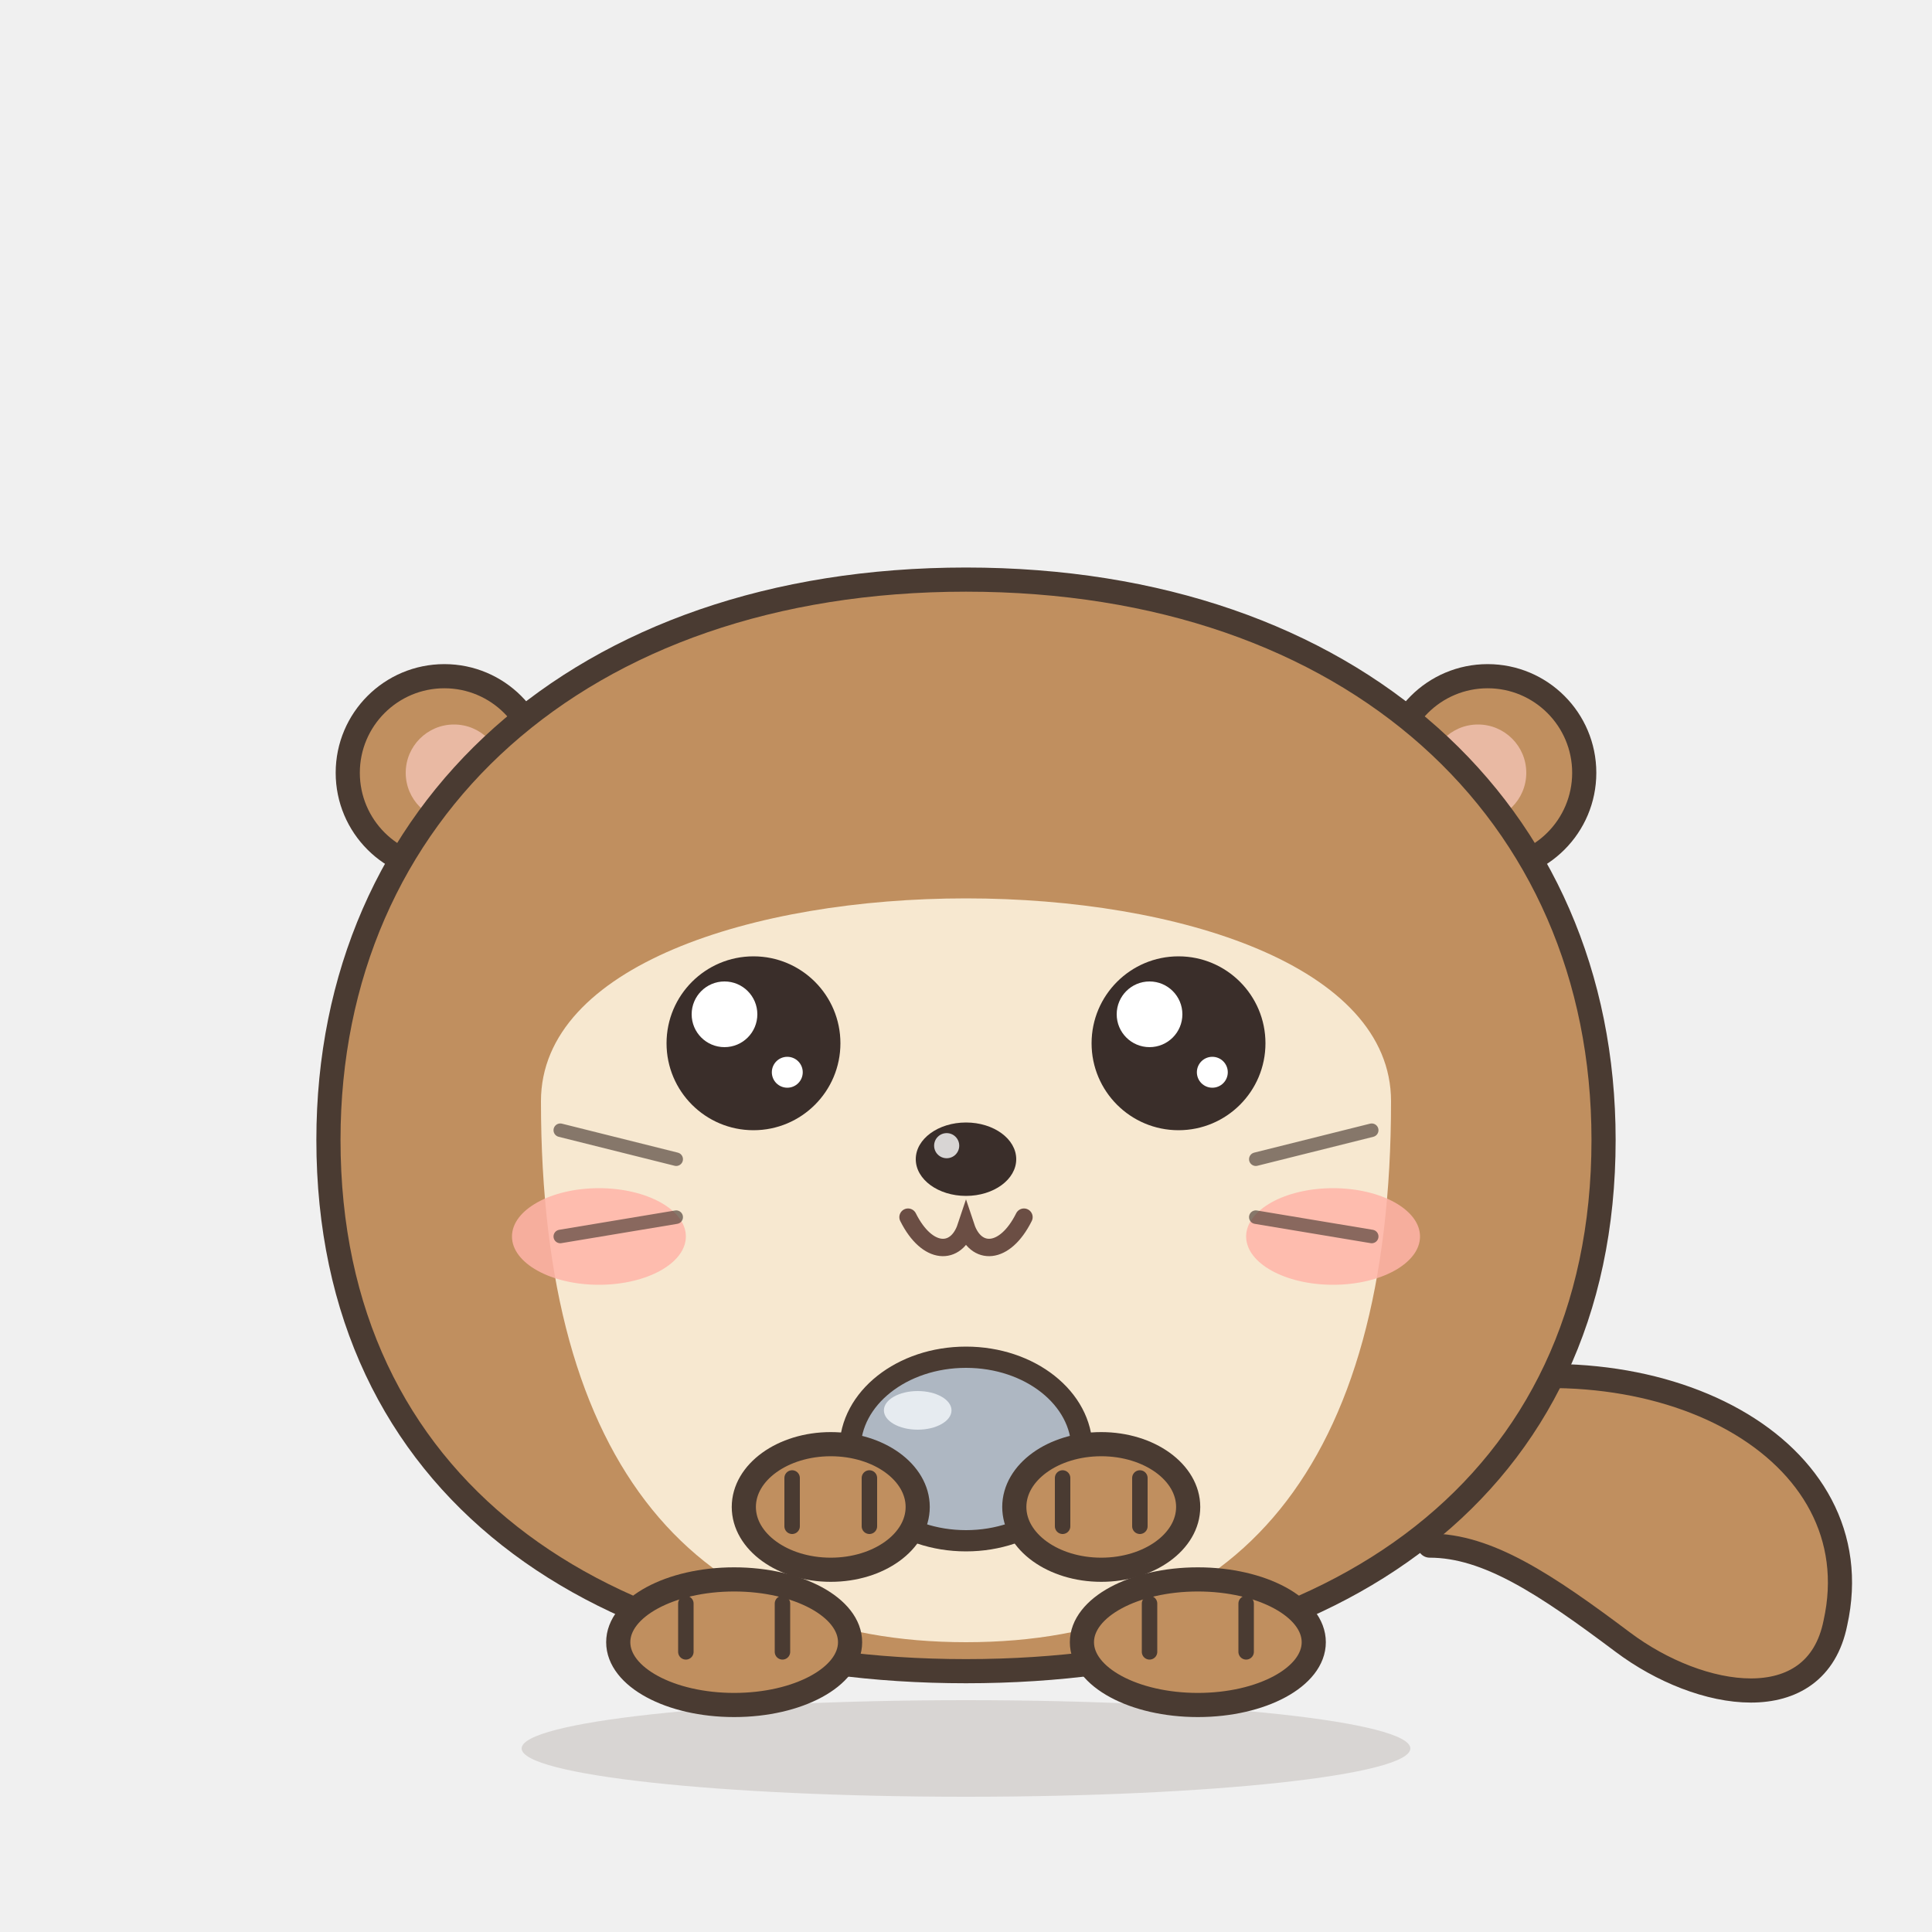
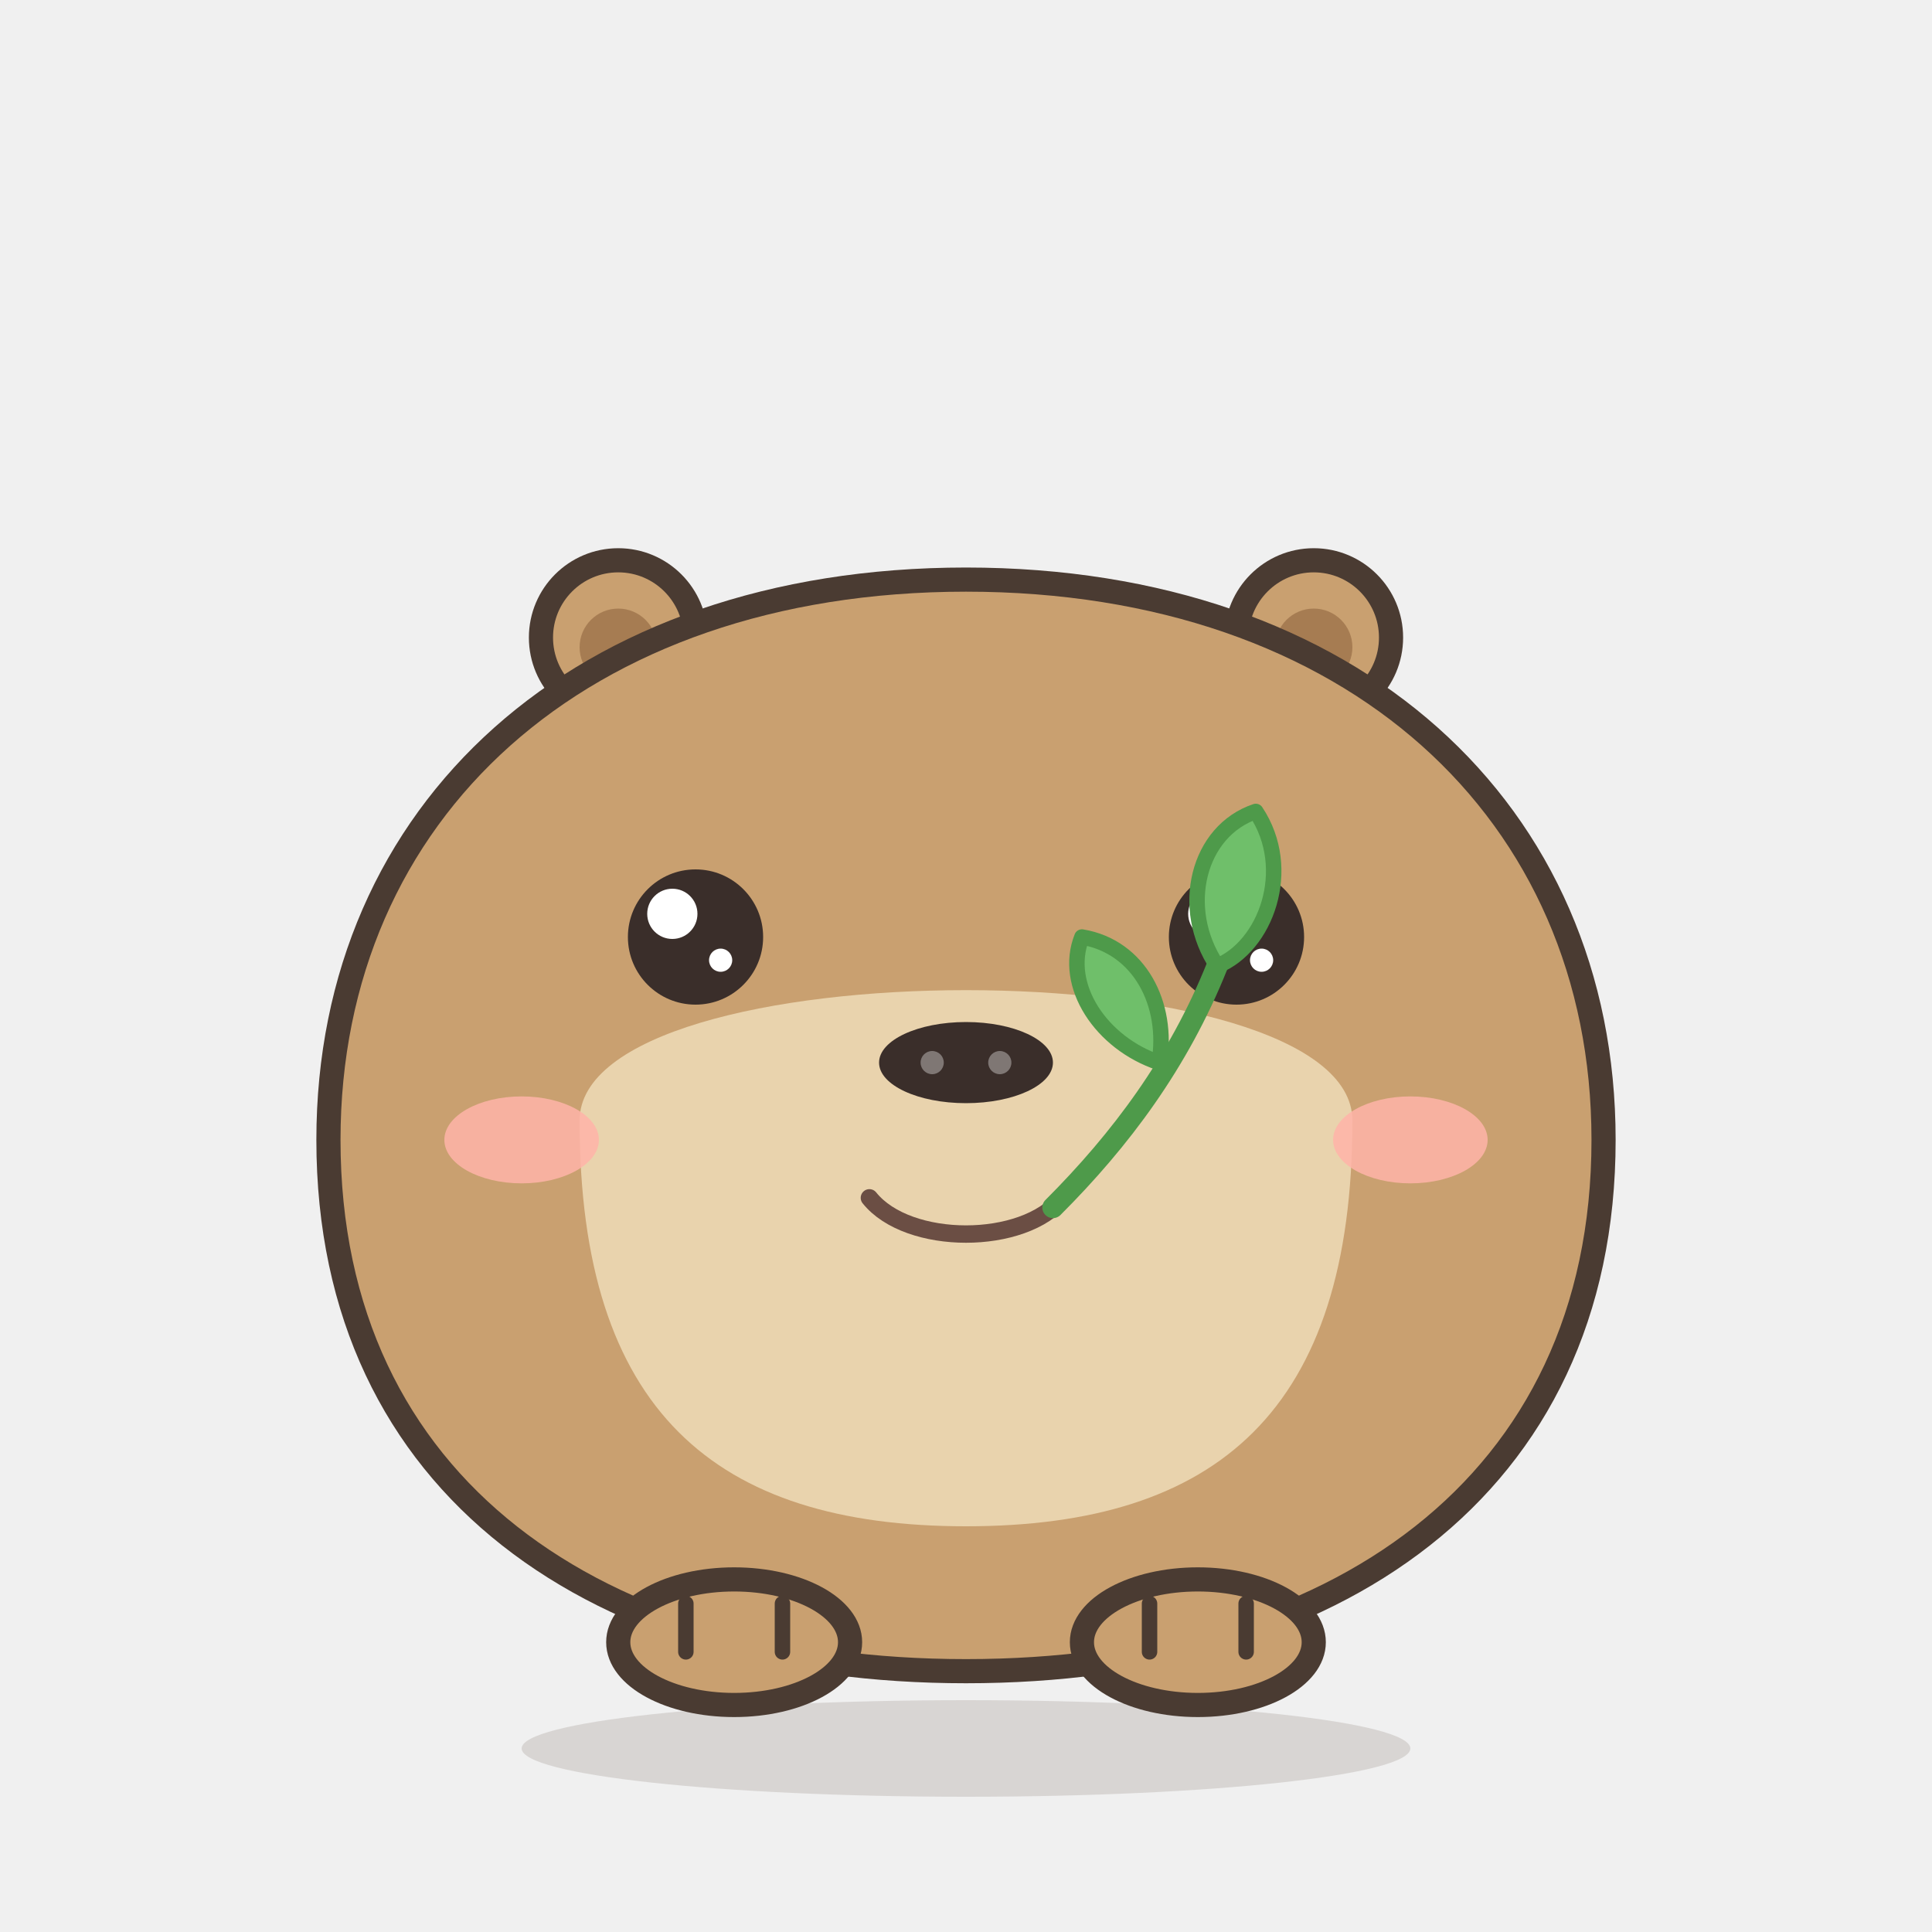
<svg xmlns="http://www.w3.org/2000/svg" class="nn" data-state="idle" viewBox="0 0 200 200" role="img" aria-label="糯糯">
  <style>
.nn{overflow:visible;display:block}
.nn *{transform-box:fill-box}
.nn .nn-shadow{fill:var(--nn-shadow,rgba(70,45,30,.14))}
- .nn .nn-body,.nn .nn-ear-out,.nn .nn-feet ellipse,.nn .nn-paws ellipse,.nn .nn-tail{fill:#C08F5F;stroke:#4A3B32;stroke-width:2.5;stroke-linejoin:round}
- .nn .nn-face-patch{fill:#F7E8D0}
- .nn .nn-ear-in{fill:#E9B9A3}
+ .nn .nn-body,.nn .nn-ear-out,.nn .nn-feet ellipse{fill:#C9A070;stroke:#4A3B32;stroke-width:2.5;stroke-linejoin:round}
+ .nn .nn-muzzle{fill:#E9D3AD}
+ .nn .nn-ear-in{fill:#A67C52}
.nn .nn-blush ellipse{fill:#FFB4A8;opacity:.85}
- .nn .nn-whiskers{fill:none;stroke:#4A3B32;stroke-width:1.4;stroke-linecap:round;opacity:.65}
.nn .nn-eye{fill:#3A2E2A}.nn .nn-hl{fill:#fff}
.nn .nn-eye-ring{fill:#fff;stroke:#3A2E2A;stroke-width:2.5}
.nn .nn-line3{fill:none;stroke:#3A2E2A;stroke-width:3;stroke-linecap:round}
- .nn .nn-nose{fill:#3A2E2A}.nn .nn-nose-hl{fill:#fff;opacity:.8}
+ .nn .nn-nose{fill:#3A2E2A}.nn .nn-nostril{fill:#fff;opacity:.35}
.nn .nn-mouth{fill:none;stroke:#6B4E44;stroke-width:1.8;stroke-linecap:round}
.nn .nn-mouth-open{fill:#D9736A;stroke:#4A3B32;stroke-width:2;stroke-linejoin:round}.nn .nn-tongue{fill:#FFA3AA}
.nn .nn-mouth-o{fill:#6B4E44}
.nn .nn-toes{fill:none;stroke:#4A3B32;stroke-width:1.6;stroke-linecap:round}
- .nn .nn-pebble ellipse{fill:#AEB7C2;stroke:#4A3B32;stroke-width:2.2}.nn .nn-pebble .nn-pebble-hl{fill:#E6EBF0;stroke:none}
- .nn .nn-shell-half{fill:#F4CDB4;stroke:#B5775A;stroke-width:1.8;stroke-linejoin:round}
- .nn .nn-shell-ridge{fill:none;stroke:#D9A88C;stroke-width:1.2}
- .nn .nn-pearl circle{fill:#FFF6E3;stroke:#B5775A;stroke-width:1}.nn .nn-pearl .nn-pearl-hl{fill:#fff;stroke:none}
+ .nn .nn-grass-stalk{fill:none;stroke:#4E9A4A;stroke-width:2.2;stroke-linecap:round}
+ .nn .nn-grass-leaf{fill:#6FBF6A;stroke:#4E9A4A;stroke-width:1.6;stroke-linejoin:round}
+ .nn .nn-bird-body{fill:#F6C453;stroke:#4A3B32;stroke-width:1.8}
+ .nn .nn-bird-wing{fill:#E5B13C;stroke:#4A3B32;stroke-width:1.4;stroke-linejoin:round}
+ .nn .nn-bird-tail{fill:#E5B13C;stroke:#4A3B32;stroke-width:1.4;stroke-linejoin:round}
+ .nn .nn-bird-beak{fill:#F08A3C;stroke:#4A3B32;stroke-width:1.2;stroke-linejoin:round}
+ .nn .nn-bird-eye{fill:#3A2E2A}
.nn .nn-fx-listen path{fill:none;stroke:#EF8C86;stroke-width:2.4;stroke-linecap:round;animation:nn-pulse 1.2s ease-in-out infinite}
.nn .nn-fx-listen path+path{animation-delay:.3s}
.nn .nn-cloud{fill:#fff;stroke:#4A3B32;stroke-width:2}
.nn .nn-dot{fill:#4A3B32;animation:nn-dots 1.2s ease-in-out infinite}
.nn .nn-dot:nth-of-type(2){animation-delay:.2s}.nn .nn-dot:nth-of-type(3){animation-delay:.4s}
.nn .nn-zzz{fill:#4A3B32;font-family:var(--font-display,"ZCOOL KuaiLe","Noto Sans SC",sans-serif);font-weight:700;animation:nn-zzz 2.7s ease-out infinite}
.nn .nn-zzz:nth-of-type(2){animation-delay:.9s}.nn .nn-zzz:nth-of-type(3){animation-delay:1.8s}
.nn .nn-bang *{fill:#EF8C86;stroke:#4A3B32;stroke-width:2}
.nn .nn-spark{fill:#FFD36E;animation:nn-twinkle 1.4s ease-in-out infinite}
.nn .nn-heart{fill:#EF8C86;animation:nn-heart 1.9s ease-out infinite}
.nn .nn-v{display:none}
.nn[data-state="idle"] [data-on~="idle"],.nn[data-state="listen"] [data-on~="listen"],.nn[data-state="think"] [data-on~="think"],
.nn[data-state="happy"] [data-on~="happy"],.nn[data-state="love"] [data-on~="love"],.nn[data-state="sleep"] [data-on~="sleep"],
.nn[data-state="surprised"] [data-on~="surprised"]{display:inline}
.nn .nn-pet{transform-origin:50% 100%}
.nn .nn-breath{transform-origin:50% 100%;animation:nn-breathe 3.4s ease-in-out infinite}
.nn .nn-eyes{transform-origin:50% 50%;animation:nn-blink 4.6s ease-in-out infinite}
.nn .nn-eyes-pos{transform-origin:50% 50%;transition:transform .35s ease}
- .nn .nn-tail{transform-origin:0% 50%;animation:nn-tail 2.6s ease-in-out infinite alternate}
+ .nn .nn-grass{transform-origin:0% 100%;animation:nn-sway 3.2s ease-in-out infinite alternate;transition:transform .5s ease}
.nn .nn-ear{transform-origin:50% 50%;transition:transform .4s ease}
- .nn .nn-paws{transform-origin:50% 50%;transition:transform .4s ease}
.nn .nn-blush{transform-origin:50% 50%;transition:transform .4s ease}
.nn[data-state="listen"] .nn-pet{animation:nn-tilt 1.8s ease-in-out infinite alternate}
.nn[data-state="listen"] .nn-ear{animation:nn-ear-wiggle .6s ease-in-out infinite alternate}
.nn[data-state="listen"] .nn-eyes-pos{transform:scale(1.08)}
.nn[data-state="think"] .nn-eyes-pos{transform:translate(3px,-4px)}
.nn[data-state="happy"] .nn-pet{animation:nn-bounce .75s cubic-bezier(.4,.8,.5,1.1) infinite}
- .nn[data-state="happy"] .nn-tail{animation-duration:.5s}
- .nn[data-state="happy"] .nn-shell-lid{transform-origin:0% 100%;animation:nn-open .55s cubic-bezier(.3,1.4,.5,1) both}
- .nn[data-state="happy"] .nn-pearl{transform-origin:50% 50%;animation:nn-pop .5s .15s cubic-bezier(.3,1.5,.5,1) both}
+ .nn[data-state="happy"] .nn-bird,.nn[data-state="love"] .nn-bird{transform-origin:50% 100%;animation:nn-pop .5s cubic-bezier(.3,1.5,.5,1) both}
.nn[data-state="love"] .nn-pet{animation:nn-wiggle 1.1s ease-in-out infinite}
.nn[data-state="love"] .nn-blush{transform:scale(1.3)}
- .nn[data-state="love"] .nn-paws{transform:scale(.92)}
.nn[data-state="sleep"] .nn-breath{animation-duration:5.2s}
- .nn[data-state="sleep"] .nn-paws{transform:translateY(-2px) scale(.94)}
- .nn[data-state="sleep"] .nn-tail{animation-duration:5s}
+ .nn[data-state="sleep"] .nn-grass{transform:rotate(40deg);animation:none}
.nn[data-state="surprised"] .nn-pet{animation:nn-shake .35s ease-in-out 3}
.nn[data-state="surprised"] .nn-ear{transform:scale(1.18)}
- .nn[data-state="surprised"] .nn-pebble{animation:nn-hop .5s ease-out both}
+ .nn[data-state="surprised"] .nn-grass{animation:nn-hop .5s ease-out both}
.nn[data-state="surprised"] .nn-bang{transform-origin:50% 100%;animation:nn-pop .35s cubic-bezier(.3,1.6,.5,1) both}
@keyframes nn-breathe{0%,100%{transform:scale(1,1)}50%{transform:scale(1.025,.975)}}
@keyframes nn-blink{0%,90%,100%{transform:scaleY(1)}94%{transform:scaleY(.08)}}
- @keyframes nn-tail{from{transform:rotate(-7deg)}to{transform:rotate(7deg)}}
+ @keyframes nn-sway{from{transform:rotate(-4deg)}to{transform:rotate(4deg)}}
@keyframes nn-ear-wiggle{from{transform:rotate(-9deg)}to{transform:rotate(9deg)}}
@keyframes nn-hop{0%{transform:translateY(0)}40%{transform:translateY(-9px)}70%{transform:translateY(2px)}100%{transform:translateY(0)}}
- @keyframes nn-open{from{transform:rotate(0)}to{transform:rotate(-55deg)}}
@keyframes nn-tilt{from{transform:rotate(-6deg)}to{transform:rotate(4deg)}}
@keyframes nn-bounce{0%,100%{transform:translateY(0) scale(1.03,.97)}45%{transform:translateY(-12px) scale(.98,1.04)}}
@keyframes nn-wiggle{0%,100%{transform:rotate(-3deg)}50%{transform:rotate(3deg)}}
@keyframes nn-shake{0%,100%{transform:translateX(0)}25%{transform:translateX(-4px)}75%{transform:translateX(4px)}}
@keyframes nn-pop{from{transform:scale(0)}to{transform:scale(1)}}
@keyframes nn-dots{0%,100%{opacity:.25}30%{opacity:1}}
@keyframes nn-zzz{0%{opacity:0;transform:translate(0,6px)}30%{opacity:1}100%{opacity:0;transform:translate(6px,-14px)}}
@keyframes nn-twinkle{0%,100%{opacity:0;transform:scale(.4) rotate(0)}50%{opacity:1;transform:scale(1) rotate(20deg)}}
@keyframes nn-heart{0%{opacity:0;transform:translate(0,4px) scale(.6)}20%{opacity:1}100%{opacity:0;transform:translate(0,-30px) scale(1.1)}}
@keyframes nn-pulse{0%,100%{opacity:.2}50%{opacity:1}}
@media (prefers-reduced-motion:reduce){.nn *{animation:none!important;transition:none!important}}
</style>
  <defs>
    <clipPath id="nn-nuonuo-body">
      <path d="M100,60 C140,60 166,84 166,118 C166,154 138,173 100,173 C62,173 34,154 34,118 C34,84 60,60 100,60 Z" />
    </clipPath>
  </defs>
  <ellipse class="nn-shadow" cx="100" cy="181" rx="46" ry="5" />
  <g class="nn-pet">
    <g class="nn-breath">
-       <path class="nn-tail" d="M148,144 C172,138 194,150 190,168 C188,178 176,176 168,170 C160,164 154,160 148,160 Z" />
      <g class="nn-ear nn-ear-l">
-         <circle class="nn-ear-out" cx="46" cy="80" r="10" />
-         <circle class="nn-ear-in" cx="47" cy="80" r="5" />
+         <circle class="nn-ear-out" cx="64" cy="66" r="8" />
+         <circle class="nn-ear-in" cx="64" cy="67" r="4" />
      </g>
      <g class="nn-ear nn-ear-r">
-         <circle class="nn-ear-out" cx="154" cy="80" r="10" />
-         <circle class="nn-ear-in" cx="153" cy="80" r="5" />
+         <circle class="nn-ear-out" cx="136" cy="66" r="8" />
+         <circle class="nn-ear-in" cx="136" cy="67" r="4" />
      </g>
      <path class="nn-body" d="M100,60 C140,60 166,84 166,118 C166,154 138,173 100,173 C62,173 34,154 34,118 C34,84 60,60 100,60 Z" />
-       <path class="nn-face-patch" clip-path="url(#nn-nuonuo-body)" d="M56,114 C56,86 144,86 144,114 C144,152 128,170 100,170 C72,170 56,152 56,114 Z" />
+       <path class="nn-muzzle" clip-path="url(#nn-nuonuo-body)" d="M60,116 C60,98 140,98 140,116 C140,146 126,158 100,158 C74,158 60,146 60,116 Z" />
      <g class="nn-face">
        <g class="nn-blush">
-           <ellipse cx="62" cy="128" rx="9" ry="5" />
-           <ellipse cx="138" cy="128" rx="9" ry="5" />
-         </g>
-         <path class="nn-whiskers" d="M70,120 l-12,-3 M70,126 l-12,2 M130,120 l12,-3 M130,126 l12,2" />
+           <ellipse cx="54" cy="118" rx="8" ry="4.5" />
+           <ellipse cx="146" cy="118" rx="8" ry="4.5" />
+         </g>
        <g class="nn-eyes-pos">
          <g class="nn-eyes nn-v" data-on="idle listen think">
-             <circle class="nn-eye" cx="78" cy="108" r="9" />
-             <circle class="nn-hl" cx="75" cy="105" r="3.4" />
-             <circle class="nn-hl" cx="81.5" cy="111" r="1.6" />
-             <circle class="nn-eye" cx="122" cy="108" r="9" />
-             <circle class="nn-hl" cx="119" cy="105" r="3.4" />
-             <circle class="nn-hl" cx="125.5" cy="111" r="1.6" />
+             <circle class="nn-eye" cx="72" cy="97" r="7" />
+             <circle class="nn-hl" cx="69.6" cy="94.6" r="2.6" />
+             <circle class="nn-hl" cx="74.6" cy="99.4" r="1.2" />
+             <circle class="nn-eye" cx="128" cy="97" r="7" />
+             <circle class="nn-hl" cx="125.6" cy="94.6" r="2.6" />
+             <circle class="nn-hl" cx="130.6" cy="99.4" r="1.2" />
          </g>
        </g>
        <g class="nn-v" data-on="happy love">
-           <path class="nn-line3" d="M69,111 C72,100 84,100 87,111" />
-           <path class="nn-line3" d="M113,111 C116,100 128,100 131,111" />
+           <path class="nn-line3" d="M64,100 C67,91 77,91 80,100" />
+           <path class="nn-line3" d="M120,100 C123,91 133,91 136,100" />
        </g>
        <g class="nn-v" data-on="sleep">
-           <path class="nn-line3" d="M70,107 C73,113 83,113 86,107" />
-           <path class="nn-line3" d="M114,107 C117,113 127,113 130,107" />
+           <path class="nn-line3" d="M65,97 C68,102 76,102 79,97" />
+           <path class="nn-line3" d="M121,97 C124,102 132,102 135,97" />
        </g>
        <g class="nn-v" data-on="surprised">
-           <circle class="nn-eye-ring" cx="78" cy="108" r="11" />
-           <circle class="nn-eye" cx="78" cy="109" r="4.6" />
-           <circle class="nn-hl" cx="76.4" cy="107.2" r="1.6" />
-           <circle class="nn-eye-ring" cx="122" cy="108" r="11" />
-           <circle class="nn-eye" cx="122" cy="109" r="4.6" />
-           <circle class="nn-hl" cx="120.4" cy="107.2" r="1.6" />
-         </g>
-         <ellipse class="nn-nose" cx="100" cy="120" rx="5.2" ry="3.8" />
-         <circle class="nn-nose-hl" cx="98" cy="118.6" r="1.3" />
-         <path class="nn-mouth nn-v" data-on="idle listen think sleep love" d="M94,126 C96,130 99,130 100,127 C101,130 104,130 106,126" />
+           <circle class="nn-eye-ring" cx="72" cy="97" r="9" />
+           <circle class="nn-eye" cx="72" cy="98" r="3.8" />
+           <circle class="nn-hl" cx="70.8" cy="96.6" r="1.3" />
+           <circle class="nn-eye-ring" cx="128" cy="97" r="9" />
+           <circle class="nn-eye" cx="128" cy="98" r="3.8" />
+           <circle class="nn-hl" cx="126.8" cy="96.6" r="1.3" />
+         </g>
+         <ellipse class="nn-nose" cx="100" cy="110" rx="9" ry="4.2" />
+         <circle class="nn-nostril" cx="96.5" cy="110" r="1.2" />
+         <circle class="nn-nostril" cx="103.5" cy="110" r="1.2" />
+         <path class="nn-mouth nn-v" data-on="idle listen think sleep love" d="M90,124 C94,129 106,129 110,124" />
        <g class="nn-v" data-on="happy">
-           <path class="nn-mouth-open" d="M90,125 C93,137 107,137 110,125 Z" />
-           <ellipse class="nn-tongue" cx="100" cy="132.5" rx="3.6" ry="2" />
-         </g>
-         <ellipse class="nn-mouth-o nn-v" data-on="surprised" cx="100" cy="129" rx="3.2" ry="4" />
+           <path class="nn-mouth-open" d="M90,123 C93,135 107,135 110,123 Z" />
+           <ellipse class="nn-tongue" cx="100" cy="130.5" rx="3.6" ry="2" />
+         </g>
+         <ellipse class="nn-mouth-o nn-v" data-on="surprised" cx="100" cy="126" rx="3.2" ry="4" />
      </g>
      <g class="nn-feet">
        <ellipse cx="76" cy="170" rx="12" ry="6.5" />
        <ellipse cx="124" cy="170" rx="12" ry="6.5" />
        <path class="nn-toes" d="M71,166 v5 M81,166 v5 M119,166 v5 M129,166 v5" />
      </g>
-       <g class="nn-hold">
-         <g class="nn-pebble nn-v" data-on="idle listen think love sleep surprised">
-           <ellipse cx="100" cy="150" rx="12" ry="9.5" />
-           <ellipse class="nn-pebble-hl" cx="95" cy="146" rx="3.5" ry="2" />
-         </g>
-         <g class="nn-shell nn-v" data-on="happy">
-           <path class="nn-shell-half" d="M88,152 C88,162 112,162 112,152 Z" />
-           <path class="nn-shell-ridge" d="M94,153 v6 M100,153 v7 M106,153 v6" />
-           <g transform="translate(88,152)">
-             <path class="nn-shell-half nn-shell-lid" d="M0,0 C0,-10 24,-10 24,0 Z" />
-           </g>
-           <g class="nn-pearl">
-             <circle cx="100" cy="147" r="4.2" />
-             <circle class="nn-pearl-hl" cx="98.6" cy="145.6" r="1.2" />
-           </g>
-         </g>
-         <g class="nn-paws">
-           <ellipse cx="86" cy="156" rx="9" ry="6.5" />
-           <ellipse cx="114" cy="156" rx="9" ry="6.5" />
-           <path class="nn-toes" d="M82,153 v5 M90,153 v5 M110,153 v5 M118,153 v5" />
-         </g>
+       <g class="nn-grass">
+         <path class="nn-grass-stalk" d="M109,125 C116,118 122,110 126,100" />
+         <path class="nn-grass-leaf" d="M120,110 C114,108 110,102 112,97 C118,98 121,104 120,110 Z" />
+         <path class="nn-grass-leaf" d="M126,100 C122,94 124,86 130,84 C134,90 131,98 126,100 Z" />
      </g>
      <g class="nn-fx">
+         <g transform="translate(120,54)">
+           <g class="nn-bird nn-v" data-on="happy love">
+             <path class="nn-bird-tail" d="M7,-1 l6,-4 l-2,5 z" />
+             <ellipse class="nn-bird-body" cx="0" cy="0" rx="7" ry="5.5" />
+             <path class="nn-bird-wing" d="M-1,-1 C3,-5 8,-3 6,2 Z" />
+             <circle class="nn-bird-body" cx="-5" cy="-5" r="4.5" />
+             <path class="nn-bird-beak" d="M-9.5,-5 l-4.5,1.6 l4.5,1.6 z" />
+             <circle class="nn-bird-eye" cx="-6" cy="-6" r="0.9" />
+           </g>
+         </g>
        <g class="nn-v nn-fx-listen" data-on="listen">
-           <path d="M168,60 a10,10 0 0 1 0,22" />
-           <path d="M175,53 a17,17 0 0 1 0,36" />
+           <path d="M162,56 a10,10 0 0 1 0,22" />
+           <path d="M169,49 a17,17 0 0 1 0,36" />
        </g>
        <g class="nn-v" data-on="think">
          <circle class="nn-cloud" cx="170" cy="28" r="12" />
          <circle class="nn-cloud" cx="158" cy="42" r="3.2" />
          <circle class="nn-dot" cx="164" cy="28" r="2" />
          <circle class="nn-dot" cx="170" cy="28" r="2" />
          <circle class="nn-dot" cx="176" cy="28" r="2" />
        </g>
        <g class="nn-v" data-on="sleep">
          <text class="nn-zzz" x="156" y="64" font-size="12">z</text>
          <text class="nn-zzz" x="166" y="50" font-size="16">z</text>
          <text class="nn-zzz" x="178" y="34" font-size="21">z</text>
        </g>
        <g class="nn-v" data-on="surprised">
          <g transform="translate(170,46) rotate(12)">
            <g class="nn-bang">
              <rect x="-3" y="-16" width="6" height="18" rx="3" />
              <circle cy="8" r="3.4" />
            </g>
          </g>
        </g>
        <g class="nn-v" data-on="happy">
          <g transform="translate(34,62)">
            <path class="nn-spark" d="M0,-6 L1.6,-1.6 L6,0 L1.6,1.6 L0,6 L-1.6,1.6 L-6,0 L-1.6,-1.6 Z" />
          </g>
-           <g transform="translate(170,62)">
+           <g transform="translate(170,70)">
            <path class="nn-spark" style="animation-delay:.45s" d="M0,-6 L1.6,-1.6 L6,0 L1.6,1.6 L0,6 L-1.6,1.6 L-6,0 L-1.6,-1.6 Z" />
          </g>
          <g transform="translate(28,126)">
            <path class="nn-spark" style="animation-delay:.9s" d="M0,-6 L1.6,-1.6 L6,0 L1.6,1.6 L0,6 L-1.6,1.6 L-6,0 L-1.6,-1.6 Z" />
          </g>
        </g>
        <g class="nn-v" data-on="love">
-           <g transform="translate(168,70)">
+           <g transform="translate(168,76)">
            <path class="nn-heart" d="M0,3 C-5,-3 -7,-7 -3.5,-8 C-1.5,-8.5 0,-6.5 0,-5.5 C0,-6.5 1.5,-8.5 3.5,-8 C7,-7 5,-3 0,3 Z" />
          </g>
-           <g transform="translate(34,70)">
+           <g transform="translate(34,74)">
            <path class="nn-heart" style="animation-delay:.6s" d="M0,3 C-5,-3 -7,-7 -3.5,-8 C-1.5,-8.5 0,-6.5 0,-5.5 C0,-6.5 1.5,-8.5 3.5,-8 C7,-7 5,-3 0,3 Z" />
          </g>
-           <g transform="translate(176,112)">
+           <g transform="translate(176,116)">
            <path class="nn-heart" style="animation-delay:1.2s" d="M0,3 C-5,-3 -7,-7 -3.5,-8 C-1.5,-8.5 0,-6.5 0,-5.5 C0,-6.5 1.5,-8.5 3.5,-8 C7,-7 5,-3 0,3 Z" />
          </g>
        </g>
      </g>
    </g>
  </g>
</svg>
